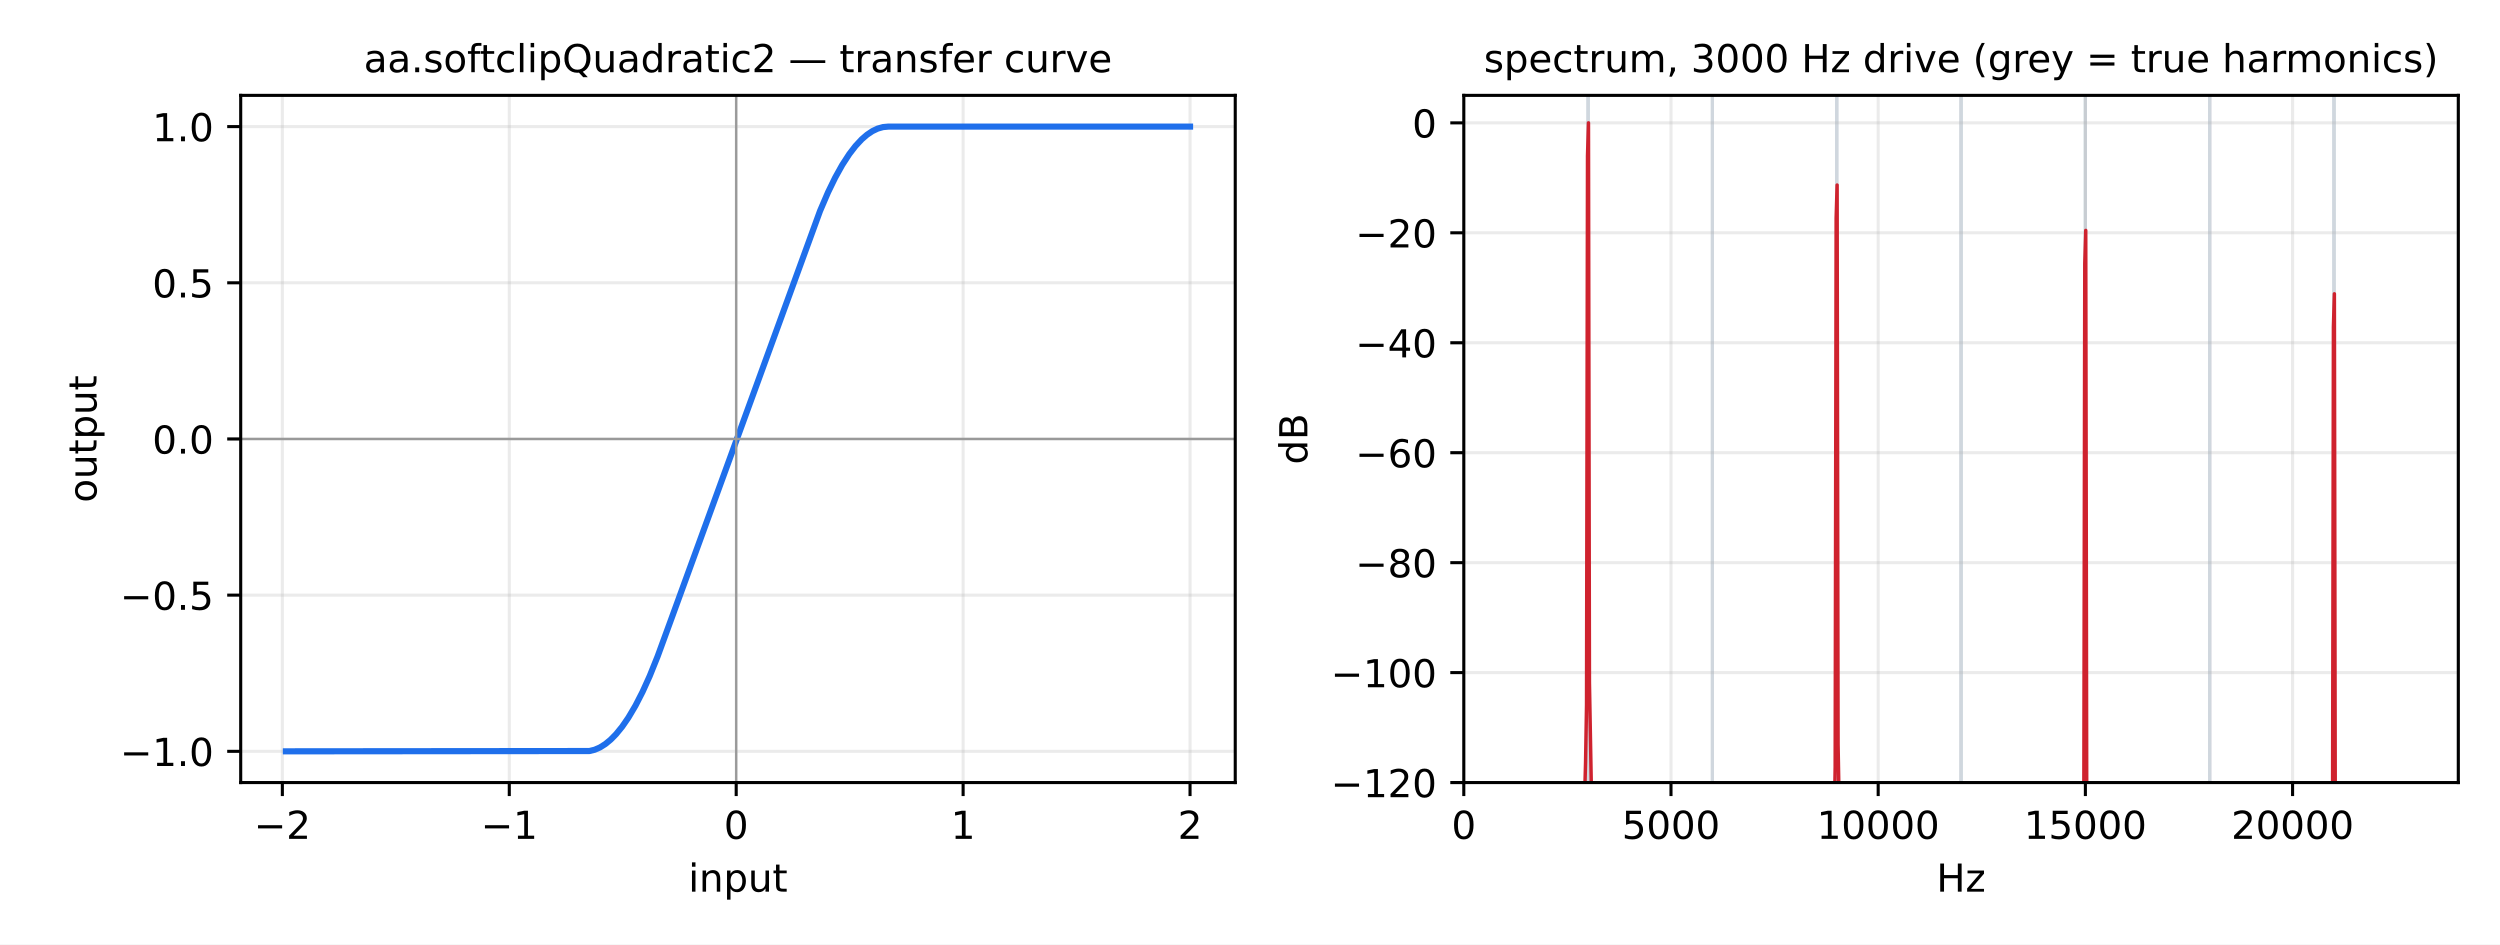
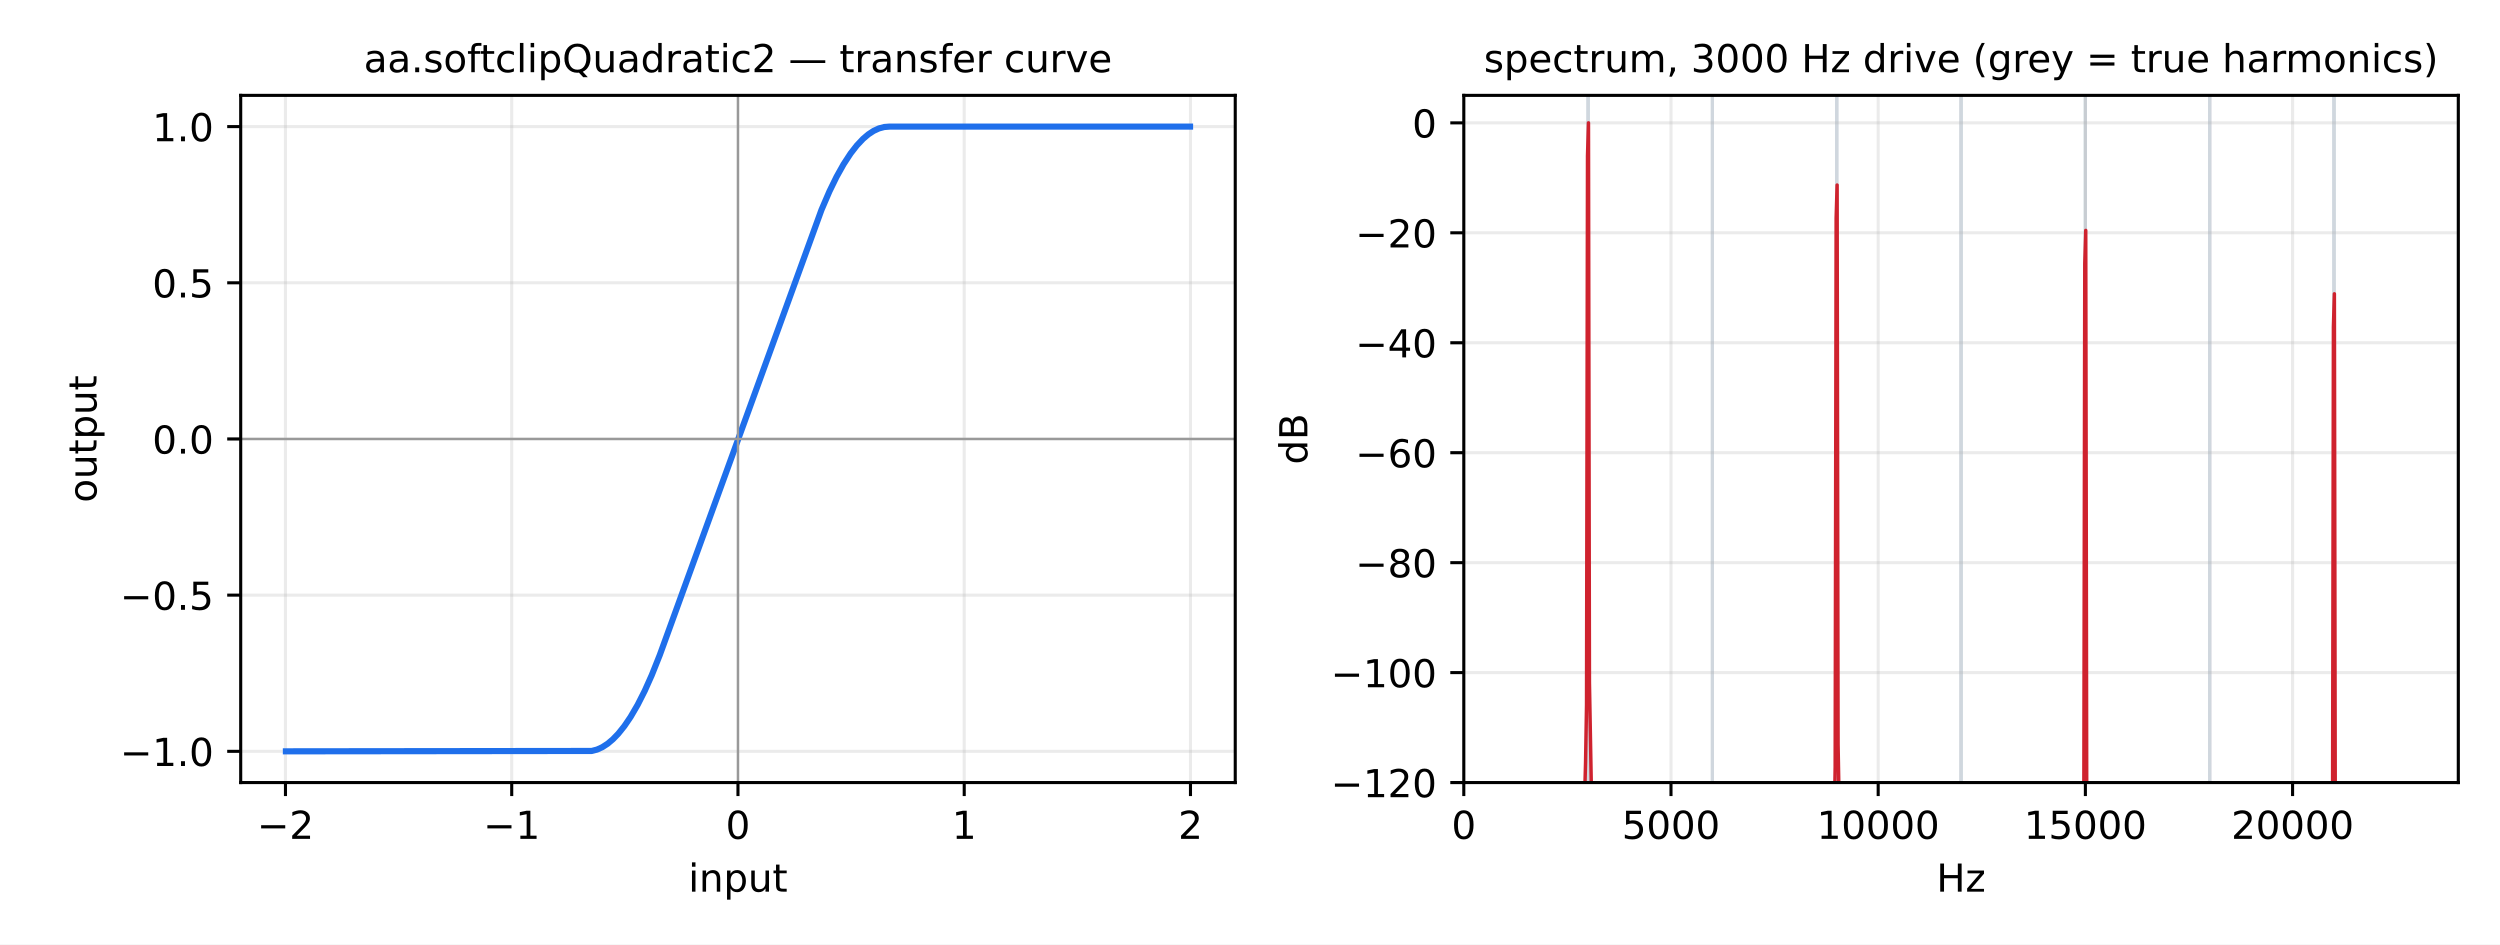
<svg xmlns="http://www.w3.org/2000/svg" xmlns:xlink="http://www.w3.org/1999/xlink" width="648pt" height="244.8pt" viewBox="0 0 648 244.8" version="1.1">
  <defs>
    <style type="text/css">*{stroke-linejoin: round; stroke-linecap: butt}</style>
  </defs>
  <g id="figure_1">
    <g id="patch_1">
      <path d="M 0 244.8  L 648 244.8  L 648 0  L 0 0  z " style="fill: #ffffff" />
    </g>
    <g id="axes_1">
      <g id="patch_2">
        <path d="M 62.39 202.84  L 320.175 202.84  L 320.175 24.72  L 62.39 24.72  z " style="fill: #ffffff" />
      </g>
      <g id="matplotlib.axis_1">
        <g id="xtick_1">
          <g id="line2d_1">
-             <path d="M 73.188 202.84  L 73.188 24.72  " clip-path="url(#p55e14da9f2)" style="fill: none; stroke: #b0b0b0; stroke-opacity: 0.25; stroke-width: 0.8; stroke-linecap: square" />
+             <path d="M 73.993 202.84  L 73.993 24.72  " clip-path="url(#pba65edf39b)" style="fill: none; stroke: #b0b0b0; stroke-opacity: 0.25; stroke-width: 0.8; stroke-linecap: square" />
          </g>
          <g id="line2d_2">
            <defs>
-               <path id="m8fe2a3ef89" d="M 0 0  L 0 3.5  " style="stroke: #000000; stroke-width: 0.8" />
+               <path id="m062cbf1066" d="M 0 0  L 0 3.5  " style="stroke: #000000; stroke-width: 0.8" />
            </defs>
            <g>
-               <use xlink:href="#m8fe2a3ef89" x="73.188" y="202.84" style="stroke: #000000; stroke-width: 0.8" />
+               <use xlink:href="#m062cbf1066" x="73.993" y="202.84" style="stroke: #000000; stroke-width: 0.8" />
            </g>
          </g>
          <g id="text_1">
-             <text style="font: 10px 'DejaVu Sans', 'Bitstream Vera Sans', 'Computer Modern Sans Serif', 'Lucida Grande', 'Verdana', 'Geneva', 'Lucid', 'Arial', 'Helvetica', 'Avant Garde', sans-serif; text-anchor: middle" x="73.188" y="217.438" transform="rotate(-0 73.18848 217.4384)">−2</text>
+             <text style="font: 10px 'DejaVu Sans', 'Bitstream Vera Sans', 'Computer Modern Sans Serif', 'Lucida Grande', 'Verdana', 'Geneva', 'Lucid', 'Arial', 'Helvetica', 'Avant Garde', sans-serif; text-anchor: middle" x="73.993" y="217.438" transform="rotate(-0 73.99296 217.4384)">−2</text>
          </g>
        </g>
        <g id="xtick_2">
          <g id="line2d_3">
-             <path d="M 132.006 202.84  L 132.006 24.72  " clip-path="url(#p55e14da9f2)" style="fill: none; stroke: #b0b0b0; stroke-opacity: 0.25; stroke-width: 0.8; stroke-linecap: square" />
+             <path d="M 132.638 202.84  L 132.638 24.72  " clip-path="url(#pba65edf39b)" style="fill: none; stroke: #b0b0b0; stroke-opacity: 0.25; stroke-width: 0.8; stroke-linecap: square" />
          </g>
          <g id="line2d_4">
            <g>
-               <use xlink:href="#m8fe2a3ef89" x="132.006" y="202.84" style="stroke: #000000; stroke-width: 0.8" />
+               <use xlink:href="#m062cbf1066" x="132.638" y="202.84" style="stroke: #000000; stroke-width: 0.8" />
            </g>
          </g>
          <g id="text_2">
-             <text style="font: 10px 'DejaVu Sans', 'Bitstream Vera Sans', 'Computer Modern Sans Serif', 'Lucida Grande', 'Verdana', 'Geneva', 'Lucid', 'Arial', 'Helvetica', 'Avant Garde', sans-serif; text-anchor: middle" x="132.006" y="217.438" transform="rotate(-0 132.0057 217.4384)">−1</text>
+             <text style="font: 10px 'DejaVu Sans', 'Bitstream Vera Sans', 'Computer Modern Sans Serif', 'Lucida Grande', 'Verdana', 'Geneva', 'Lucid', 'Arial', 'Helvetica', 'Avant Garde', sans-serif; text-anchor: middle" x="132.638" y="217.438" transform="rotate(-0 132.6377 217.4384)">−1</text>
          </g>
        </g>
        <g id="xtick_3">
          <g id="line2d_5">
-             <path d="M 190.823 202.84  L 190.823 24.72  " clip-path="url(#p55e14da9f2)" style="fill: none; stroke: #b0b0b0; stroke-opacity: 0.25; stroke-width: 0.8; stroke-linecap: square" />
+             <path d="M 191.282 202.84  L 191.282 24.72  " clip-path="url(#pba65edf39b)" style="fill: none; stroke: #b0b0b0; stroke-opacity: 0.25; stroke-width: 0.8; stroke-linecap: square" />
          </g>
          <g id="line2d_6">
            <g>
-               <use xlink:href="#m8fe2a3ef89" x="190.823" y="202.84" style="stroke: #000000; stroke-width: 0.8" />
+               <use xlink:href="#m062cbf1066" x="191.282" y="202.84" style="stroke: #000000; stroke-width: 0.8" />
            </g>
          </g>
          <g id="text_3">
-             <text style="font: 10px 'DejaVu Sans', 'Bitstream Vera Sans', 'Computer Modern Sans Serif', 'Lucida Grande', 'Verdana', 'Geneva', 'Lucid', 'Arial', 'Helvetica', 'Avant Garde', sans-serif; text-anchor: middle" x="190.823" y="217.438" transform="rotate(-0 190.823 217.4384)">0</text>
+             <text style="font: 10px 'DejaVu Sans', 'Bitstream Vera Sans', 'Computer Modern Sans Serif', 'Lucida Grande', 'Verdana', 'Geneva', 'Lucid', 'Arial', 'Helvetica', 'Avant Garde', sans-serif; text-anchor: middle" x="191.282" y="217.438" transform="rotate(-0 191.2825 217.4384)">0</text>
          </g>
        </g>
        <g id="xtick_4">
          <g id="line2d_7">
-             <path d="M 249.64 202.84  L 249.64 24.72  " clip-path="url(#p55e14da9f2)" style="fill: none; stroke: #b0b0b0; stroke-opacity: 0.25; stroke-width: 0.8; stroke-linecap: square" />
+             <path d="M 249.927 202.84  L 249.927 24.72  " clip-path="url(#pba65edf39b)" style="fill: none; stroke: #b0b0b0; stroke-opacity: 0.25; stroke-width: 0.8; stroke-linecap: square" />
          </g>
          <g id="line2d_8">
            <g>
-               <use xlink:href="#m8fe2a3ef89" x="249.64" y="202.84" style="stroke: #000000; stroke-width: 0.8" />
+               <use xlink:href="#m062cbf1066" x="249.927" y="202.84" style="stroke: #000000; stroke-width: 0.8" />
            </g>
          </g>
          <g id="text_4">
-             <text style="font: 10px 'DejaVu Sans', 'Bitstream Vera Sans', 'Computer Modern Sans Serif', 'Lucida Grande', 'Verdana', 'Geneva', 'Lucid', 'Arial', 'Helvetica', 'Avant Garde', sans-serif; text-anchor: middle" x="249.64" y="217.438" transform="rotate(-0 249.6402 217.4384)">1</text>
+             <text style="font: 10px 'DejaVu Sans', 'Bitstream Vera Sans', 'Computer Modern Sans Serif', 'Lucida Grande', 'Verdana', 'Geneva', 'Lucid', 'Arial', 'Helvetica', 'Avant Garde', sans-serif; text-anchor: middle" x="249.927" y="217.438" transform="rotate(-0 249.9273 217.4384)">1</text>
          </g>
        </g>
        <g id="xtick_5">
          <g id="line2d_9">
-             <path d="M 308.457 202.84  L 308.457 24.72  " clip-path="url(#p55e14da9f2)" style="fill: none; stroke: #b0b0b0; stroke-opacity: 0.25; stroke-width: 0.8; stroke-linecap: square" />
+             <path d="M 308.572 202.84  L 308.572 24.72  " clip-path="url(#pba65edf39b)" style="fill: none; stroke: #b0b0b0; stroke-opacity: 0.25; stroke-width: 0.8; stroke-linecap: square" />
          </g>
          <g id="line2d_10">
            <g>
-               <use xlink:href="#m8fe2a3ef89" x="308.457" y="202.84" style="stroke: #000000; stroke-width: 0.8" />
+               <use xlink:href="#m062cbf1066" x="308.572" y="202.84" style="stroke: #000000; stroke-width: 0.8" />
            </g>
          </g>
          <g id="text_5">
-             <text style="font: 10px 'DejaVu Sans', 'Bitstream Vera Sans', 'Computer Modern Sans Serif', 'Lucida Grande', 'Verdana', 'Geneva', 'Lucid', 'Arial', 'Helvetica', 'Avant Garde', sans-serif; text-anchor: middle" x="308.457" y="217.438" transform="rotate(-0 308.4575 217.4384)">2</text>
+             <text style="font: 10px 'DejaVu Sans', 'Bitstream Vera Sans', 'Computer Modern Sans Serif', 'Lucida Grande', 'Verdana', 'Geneva', 'Lucid', 'Arial', 'Helvetica', 'Avant Garde', sans-serif; text-anchor: middle" x="308.572" y="217.438" transform="rotate(-0 308.572 217.4384)">2</text>
          </g>
        </g>
        <g id="text_6">
          <text style="font: 10px 'DejaVu Sans', 'Bitstream Vera Sans', 'Computer Modern Sans Serif', 'Lucida Grande', 'Verdana', 'Geneva', 'Lucid', 'Arial', 'Helvetica', 'Avant Garde', sans-serif; text-anchor: middle" x="191.282" y="231.117" transform="rotate(-0 191.2825 231.1166)">input</text>
        </g>
      </g>
      <g id="matplotlib.axis_2">
        <g id="ytick_1">
          <g id="line2d_11">
-             <path d="M 62.39 194.744  L 320.175 194.744  " clip-path="url(#p55e14da9f2)" style="fill: none; stroke: #b0b0b0; stroke-opacity: 0.25; stroke-width: 0.8; stroke-linecap: square" />
+             <path d="M 62.39 194.744  L 320.175 194.744  " clip-path="url(#pba65edf39b)" style="fill: none; stroke: #b0b0b0; stroke-opacity: 0.25; stroke-width: 0.8; stroke-linecap: square" />
          </g>
          <g id="line2d_12">
            <defs>
-               <path id="me02c1f1084" d="M 0 0  L -3.5 0  " style="stroke: #000000; stroke-width: 0.8" />
+               <path id="mf21dbeb519" d="M 0 0  L -3.5 0  " style="stroke: #000000; stroke-width: 0.8" />
            </defs>
            <g>
-               <use xlink:href="#me02c1f1084" x="62.39" y="194.744" style="stroke: #000000; stroke-width: 0.8" />
+               <use xlink:href="#mf21dbeb519" x="62.39" y="194.744" style="stroke: #000000; stroke-width: 0.8" />
            </g>
          </g>
          <g id="text_7">
            <text style="font: 10px 'DejaVu Sans', 'Bitstream Vera Sans', 'Computer Modern Sans Serif', 'Lucida Grande', 'Verdana', 'Geneva', 'Lucid', 'Arial', 'Helvetica', 'Avant Garde', sans-serif; text-anchor: end" x="55.39" y="198.543" transform="rotate(-0 55.39 198.5429)">−1.0</text>
          </g>
        </g>
        <g id="ytick_2">
          <g id="line2d_13">
-             <path d="M 62.39 154.262  L 320.175 154.262  " clip-path="url(#p55e14da9f2)" style="fill: none; stroke: #b0b0b0; stroke-opacity: 0.25; stroke-width: 0.8; stroke-linecap: square" />
+             <path d="M 62.39 154.262  L 320.175 154.262  " clip-path="url(#pba65edf39b)" style="fill: none; stroke: #b0b0b0; stroke-opacity: 0.25; stroke-width: 0.8; stroke-linecap: square" />
          </g>
          <g id="line2d_14">
            <g>
-               <use xlink:href="#me02c1f1084" x="62.39" y="154.262" style="stroke: #000000; stroke-width: 0.8" />
+               <use xlink:href="#mf21dbeb519" x="62.39" y="154.262" style="stroke: #000000; stroke-width: 0.8" />
            </g>
          </g>
          <g id="text_8">
            <text style="font: 10px 'DejaVu Sans', 'Bitstream Vera Sans', 'Computer Modern Sans Serif', 'Lucida Grande', 'Verdana', 'Geneva', 'Lucid', 'Arial', 'Helvetica', 'Avant Garde', sans-serif; text-anchor: end" x="55.39" y="158.061" transform="rotate(-0 55.39 158.061)">−0.5</text>
          </g>
        </g>
        <g id="ytick_3">
          <g id="line2d_15">
-             <path d="M 62.39 113.78  L 320.175 113.78  " clip-path="url(#p55e14da9f2)" style="fill: none; stroke: #b0b0b0; stroke-opacity: 0.25; stroke-width: 0.8; stroke-linecap: square" />
+             <path d="M 62.39 113.78  L 320.175 113.78  " clip-path="url(#pba65edf39b)" style="fill: none; stroke: #b0b0b0; stroke-opacity: 0.25; stroke-width: 0.8; stroke-linecap: square" />
          </g>
          <g id="line2d_16">
            <g>
-               <use xlink:href="#me02c1f1084" x="62.39" y="113.78" style="stroke: #000000; stroke-width: 0.8" />
+               <use xlink:href="#mf21dbeb519" x="62.39" y="113.78" style="stroke: #000000; stroke-width: 0.8" />
            </g>
          </g>
          <g id="text_9">
            <text style="font: 10px 'DejaVu Sans', 'Bitstream Vera Sans', 'Computer Modern Sans Serif', 'Lucida Grande', 'Verdana', 'Geneva', 'Lucid', 'Arial', 'Helvetica', 'Avant Garde', sans-serif; text-anchor: end" x="55.39" y="117.579" transform="rotate(-0 55.39 117.5792)">0.0</text>
          </g>
        </g>
        <g id="ytick_4">
          <g id="line2d_17">
-             <path d="M 62.39 73.298  L 320.175 73.298  " clip-path="url(#p55e14da9f2)" style="fill: none; stroke: #b0b0b0; stroke-opacity: 0.25; stroke-width: 0.8; stroke-linecap: square" />
+             <path d="M 62.39 73.298  L 320.175 73.298  " clip-path="url(#pba65edf39b)" style="fill: none; stroke: #b0b0b0; stroke-opacity: 0.25; stroke-width: 0.8; stroke-linecap: square" />
          </g>
          <g id="line2d_18">
            <g>
-               <use xlink:href="#me02c1f1084" x="62.39" y="73.298" style="stroke: #000000; stroke-width: 0.8" />
+               <use xlink:href="#mf21dbeb519" x="62.39" y="73.298" style="stroke: #000000; stroke-width: 0.8" />
            </g>
          </g>
          <g id="text_10">
            <text style="font: 10px 'DejaVu Sans', 'Bitstream Vera Sans', 'Computer Modern Sans Serif', 'Lucida Grande', 'Verdana', 'Geneva', 'Lucid', 'Arial', 'Helvetica', 'Avant Garde', sans-serif; text-anchor: end" x="55.39" y="77.097" transform="rotate(-0 55.39 77.0974)">0.5</text>
          </g>
        </g>
        <g id="ytick_5">
          <g id="line2d_19">
-             <path d="M 62.39 32.816  L 320.175 32.816  " clip-path="url(#p55e14da9f2)" style="fill: none; stroke: #b0b0b0; stroke-opacity: 0.25; stroke-width: 0.8; stroke-linecap: square" />
+             <path d="M 62.39 32.816  L 320.175 32.816  " clip-path="url(#pba65edf39b)" style="fill: none; stroke: #b0b0b0; stroke-opacity: 0.25; stroke-width: 0.8; stroke-linecap: square" />
          </g>
          <g id="line2d_20">
            <g>
-               <use xlink:href="#me02c1f1084" x="62.39" y="32.816" style="stroke: #000000; stroke-width: 0.8" />
+               <use xlink:href="#mf21dbeb519" x="62.39" y="32.816" style="stroke: #000000; stroke-width: 0.8" />
            </g>
          </g>
          <g id="text_11">
            <text style="font: 10px 'DejaVu Sans', 'Bitstream Vera Sans', 'Computer Modern Sans Serif', 'Lucida Grande', 'Verdana', 'Geneva', 'Lucid', 'Arial', 'Helvetica', 'Avant Garde', sans-serif; text-anchor: end" x="55.39" y="36.616" transform="rotate(-0 55.39 36.61558)">1.0</text>
          </g>
        </g>
        <g id="text_12">
          <text style="font: 10px 'DejaVu Sans', 'Bitstream Vera Sans', 'Computer Modern Sans Serif', 'Lucida Grande', 'Verdana', 'Geneva', 'Lucid', 'Arial', 'Helvetica', 'Avant Garde', sans-serif; text-anchor: middle" x="25.027" y="113.78" transform="rotate(-90 25.0275 113.78)">output</text>
        </g>
      </g>
      <g id="line2d_21">
-         <path d="M 74.108 194.744  L 152.761 194.667  L 154.141 194.332  L 155.521 193.73  L 156.9 192.86  L 158.28 191.724  L 159.66 190.322  L 161.27 188.348  L 162.88 186.011  L 164.72 182.895  L 166.56 179.305  L 168.399 175.24  L 170.469 170.101  L 173.919 160.666  L 212.556 54.672  L 214.626 49.849  L 216.465 46.066  L 218.305 42.758  L 220.145 39.924  L 221.755 37.833  L 223.365 36.106  L 224.745 34.914  L 226.125 33.99  L 227.504 33.332  L 228.884 32.941  L 230.264 32.816  L 308.457 32.816  L 308.457 32.816  " clip-path="url(#p55e14da9f2)" style="fill: none; stroke: #1f6feb; stroke-width: 1.6; stroke-linecap: square" />
+         <path d="M 74.108 194.744  L 153.37 194.649  L 154.744 194.292  L 156.119 193.667  L 157.493 192.776  L 158.868 191.618  L 160.242 190.193  L 161.846 188.193  L 163.449 185.83  L 165.282 182.685  L 167.114 179.065  L 168.947 174.971  L 171.009 169.798  L 174.903 159.085  L 212.931 54.388  L 214.992 49.599  L 216.825 45.846  L 218.658 42.567  L 220.49 39.762  L 222.094 37.698  L 223.697 35.996  L 225.072 34.827  L 226.446 33.925  L 227.821 33.289  L 229.195 32.92  L 230.57 32.816  L 308.457 32.816  L 308.457 32.816  " clip-path="url(#pba65edf39b)" style="fill: none; stroke: #1f6feb; stroke-width: 1.6; stroke-linecap: square" />
      </g>
      <g id="line2d_22">
-         <path d="M 62.39 113.78  L 320.175 113.78  " clip-path="url(#p55e14da9f2)" style="fill: none; stroke: #999999; stroke-width: 0.6; stroke-linecap: square" />
+         <path d="M 62.39 113.78  L 320.175 113.78  " clip-path="url(#pba65edf39b)" style="fill: none; stroke: #999999; stroke-width: 0.6; stroke-linecap: square" />
      </g>
      <g id="line2d_23">
-         <path d="M 190.823 202.84  L 190.823 24.72  " clip-path="url(#p55e14da9f2)" style="fill: none; stroke: #999999; stroke-width: 0.6; stroke-linecap: square" />
+         <path d="M 191.282 202.84  L 191.282 24.72  " clip-path="url(#pba65edf39b)" style="fill: none; stroke: #999999; stroke-width: 0.6; stroke-linecap: square" />
      </g>
      <g id="patch_3">
        <path d="M 62.39 202.84  L 62.39 24.72  " style="fill: none; stroke: #000000; stroke-width: 0.8; stroke-linejoin: miter; stroke-linecap: square" />
      </g>
      <g id="patch_4">
        <path d="M 320.175 202.84  L 320.175 24.72  " style="fill: none; stroke: #000000; stroke-width: 0.8; stroke-linejoin: miter; stroke-linecap: square" />
      </g>
      <g id="patch_5">
        <path d="M 62.39 202.84  L 320.175 202.84  " style="fill: none; stroke: #000000; stroke-width: 0.8; stroke-linejoin: miter; stroke-linecap: square" />
      </g>
      <g id="patch_6">
        <path d="M 62.39 24.72  L 320.175 24.72  " style="fill: none; stroke: #000000; stroke-width: 0.8; stroke-linejoin: miter; stroke-linecap: square" />
      </g>
      <g id="text_13">
        <text style="font: 10px 'DejaVu Sans', 'Bitstream Vera Sans', 'Computer Modern Sans Serif', 'Lucida Grande', 'Verdana', 'Geneva', 'Lucid', 'Arial', 'Helvetica', 'Avant Garde', sans-serif; text-anchor: middle" x="191.282" y="18.72" transform="rotate(-0 191.2825 18.72)">aa.softclipQuadratic2 — transfer curve</text>
      </g>
    </g>
    <g id="axes_2">
      <g id="patch_7">
        <path d="M 379.415 202.84  L 637.2 202.84  L 637.2 24.72  L 379.415 24.72  z " style="fill: #ffffff" />
      </g>
      <g id="line2d_24">
-         <path d="M 411.638 202.84  L 411.638 24.72  " clip-path="url(#pbeb0408cfa)" style="fill: none; stroke: #d0d7de; stroke-width: 0.8; stroke-linecap: square" />
+         <path d="M 411.638 202.84  L 411.638 24.72  " clip-path="url(#paa24300295)" style="fill: none; stroke: #d0d7de; stroke-width: 0.8; stroke-linecap: square" />
      </g>
      <g id="line2d_25">
-         <path d="M 443.861 202.84  L 443.861 24.72  " clip-path="url(#pbeb0408cfa)" style="fill: none; stroke: #d0d7de; stroke-width: 0.8; stroke-linecap: square" />
+         <path d="M 443.861 202.84  L 443.861 24.72  " clip-path="url(#paa24300295)" style="fill: none; stroke: #d0d7de; stroke-width: 0.8; stroke-linecap: square" />
      </g>
      <g id="line2d_26">
-         <path d="M 476.084 202.84  L 476.084 24.72  " clip-path="url(#pbeb0408cfa)" style="fill: none; stroke: #d0d7de; stroke-width: 0.8; stroke-linecap: square" />
+         <path d="M 476.084 202.84  L 476.084 24.72  " clip-path="url(#paa24300295)" style="fill: none; stroke: #d0d7de; stroke-width: 0.8; stroke-linecap: square" />
      </g>
      <g id="line2d_27">
-         <path d="M 508.308 202.84  L 508.308 24.72  " clip-path="url(#pbeb0408cfa)" style="fill: none; stroke: #d0d7de; stroke-width: 0.8; stroke-linecap: square" />
+         <path d="M 508.308 202.84  L 508.308 24.72  " clip-path="url(#paa24300295)" style="fill: none; stroke: #d0d7de; stroke-width: 0.8; stroke-linecap: square" />
      </g>
      <g id="line2d_28">
-         <path d="M 540.531 202.84  L 540.531 24.72  " clip-path="url(#pbeb0408cfa)" style="fill: none; stroke: #d0d7de; stroke-width: 0.8; stroke-linecap: square" />
+         <path d="M 540.531 202.84  L 540.531 24.72  " clip-path="url(#paa24300295)" style="fill: none; stroke: #d0d7de; stroke-width: 0.8; stroke-linecap: square" />
      </g>
      <g id="line2d_29">
-         <path d="M 572.754 202.84  L 572.754 24.72  " clip-path="url(#pbeb0408cfa)" style="fill: none; stroke: #d0d7de; stroke-width: 0.8; stroke-linecap: square" />
+         <path d="M 572.754 202.84  L 572.754 24.72  " clip-path="url(#paa24300295)" style="fill: none; stroke: #d0d7de; stroke-width: 0.8; stroke-linecap: square" />
      </g>
      <g id="line2d_30">
-         <path d="M 604.977 202.84  L 604.977 24.72  " clip-path="url(#pbeb0408cfa)" style="fill: none; stroke: #d0d7de; stroke-width: 0.8; stroke-linecap: square" />
+         <path d="M 604.977 202.84  L 604.977 24.72  " clip-path="url(#paa24300295)" style="fill: none; stroke: #d0d7de; stroke-width: 0.8; stroke-linecap: square" />
      </g>
      <g id="line2d_31">
-         <path d="M 637.2 202.84  L 637.2 24.72  " clip-path="url(#pbeb0408cfa)" style="fill: none; stroke: #d0d7de; stroke-width: 0.8; stroke-linecap: square" />
+         <path d="M 637.2 202.84  L 637.2 24.72  " clip-path="url(#paa24300295)" style="fill: none; stroke: #d0d7de; stroke-width: 0.8; stroke-linecap: square" />
      </g>
      <g id="line2d_32">
-         <path d="M 604.977 202.84  L 604.977 24.72  " clip-path="url(#pbeb0408cfa)" style="fill: none; stroke: #d0d7de; stroke-width: 0.8; stroke-linecap: square" />
+         <path d="M 604.977 202.84  L 604.977 24.72  " clip-path="url(#paa24300295)" style="fill: none; stroke: #d0d7de; stroke-width: 0.8; stroke-linecap: square" />
      </g>
      <g id="line2d_33">
-         <path d="M 572.754 202.84  L 572.754 24.72  " clip-path="url(#pbeb0408cfa)" style="fill: none; stroke: #d0d7de; stroke-width: 0.8; stroke-linecap: square" />
+         <path d="M 572.754 202.84  L 572.754 24.72  " clip-path="url(#paa24300295)" style="fill: none; stroke: #d0d7de; stroke-width: 0.8; stroke-linecap: square" />
      </g>
      <g id="line2d_34">
-         <path d="M 540.531 202.84  L 540.531 24.72  " clip-path="url(#pbeb0408cfa)" style="fill: none; stroke: #d0d7de; stroke-width: 0.8; stroke-linecap: square" />
+         <path d="M 540.531 202.84  L 540.531 24.72  " clip-path="url(#paa24300295)" style="fill: none; stroke: #d0d7de; stroke-width: 0.8; stroke-linecap: square" />
      </g>
      <g id="line2d_35">
-         <path d="M 508.308 202.84  L 508.308 24.72  " clip-path="url(#pbeb0408cfa)" style="fill: none; stroke: #d0d7de; stroke-width: 0.8; stroke-linecap: square" />
+         <path d="M 508.308 202.84  L 508.308 24.72  " clip-path="url(#paa24300295)" style="fill: none; stroke: #d0d7de; stroke-width: 0.8; stroke-linecap: square" />
      </g>
      <g id="line2d_36">
-         <path d="M 476.084 202.84  L 476.084 24.72  " clip-path="url(#pbeb0408cfa)" style="fill: none; stroke: #d0d7de; stroke-width: 0.8; stroke-linecap: square" />
+         <path d="M 476.084 202.84  L 476.084 24.72  " clip-path="url(#paa24300295)" style="fill: none; stroke: #d0d7de; stroke-width: 0.8; stroke-linecap: square" />
      </g>
      <g id="line2d_37">
-         <path d="M 443.861 202.84  L 443.861 24.72  " clip-path="url(#pbeb0408cfa)" style="fill: none; stroke: #d0d7de; stroke-width: 0.8; stroke-linecap: square" />
+         <path d="M 443.861 202.84  L 443.861 24.72  " clip-path="url(#paa24300295)" style="fill: none; stroke: #d0d7de; stroke-width: 0.8; stroke-linecap: square" />
      </g>
      <g id="line2d_38">
-         <path d="M 411.638 202.84  L 411.638 24.72  " clip-path="url(#pbeb0408cfa)" style="fill: none; stroke: #d0d7de; stroke-width: 0.8; stroke-linecap: square" />
+         <path d="M 411.638 202.84  L 411.638 24.72  " clip-path="url(#paa24300295)" style="fill: none; stroke: #d0d7de; stroke-width: 0.8; stroke-linecap: square" />
      </g>
      <g id="line2d_39">
-         <path d="M 411.638 202.84  L 411.638 24.72  " clip-path="url(#pbeb0408cfa)" style="fill: none; stroke: #d0d7de; stroke-width: 0.8; stroke-linecap: square" />
+         <path d="M 411.638 202.84  L 411.638 24.72  " clip-path="url(#paa24300295)" style="fill: none; stroke: #d0d7de; stroke-width: 0.8; stroke-linecap: square" />
      </g>
      <g id="line2d_40">
-         <path d="M 443.861 202.84  L 443.861 24.72  " clip-path="url(#pbeb0408cfa)" style="fill: none; stroke: #d0d7de; stroke-width: 0.8; stroke-linecap: square" />
+         <path d="M 443.861 202.84  L 443.861 24.72  " clip-path="url(#paa24300295)" style="fill: none; stroke: #d0d7de; stroke-width: 0.8; stroke-linecap: square" />
      </g>
      <g id="line2d_41">
-         <path d="M 476.084 202.84  L 476.084 24.72  " clip-path="url(#pbeb0408cfa)" style="fill: none; stroke: #d0d7de; stroke-width: 0.8; stroke-linecap: square" />
+         <path d="M 476.084 202.84  L 476.084 24.72  " clip-path="url(#paa24300295)" style="fill: none; stroke: #d0d7de; stroke-width: 0.8; stroke-linecap: square" />
      </g>
      <g id="line2d_42">
-         <path d="M 508.308 202.84  L 508.308 24.72  " clip-path="url(#pbeb0408cfa)" style="fill: none; stroke: #d0d7de; stroke-width: 0.8; stroke-linecap: square" />
+         <path d="M 508.308 202.84  L 508.308 24.72  " clip-path="url(#paa24300295)" style="fill: none; stroke: #d0d7de; stroke-width: 0.8; stroke-linecap: square" />
      </g>
      <g id="line2d_43">
-         <path d="M 540.531 202.84  L 540.531 24.72  " clip-path="url(#pbeb0408cfa)" style="fill: none; stroke: #d0d7de; stroke-width: 0.8; stroke-linecap: square" />
+         <path d="M 540.531 202.84  L 540.531 24.72  " clip-path="url(#paa24300295)" style="fill: none; stroke: #d0d7de; stroke-width: 0.8; stroke-linecap: square" />
      </g>
      <g id="line2d_44">
-         <path d="M 572.754 202.84  L 572.754 24.72  " clip-path="url(#pbeb0408cfa)" style="fill: none; stroke: #d0d7de; stroke-width: 0.8; stroke-linecap: square" />
+         <path d="M 572.754 202.84  L 572.754 24.72  " clip-path="url(#paa24300295)" style="fill: none; stroke: #d0d7de; stroke-width: 0.8; stroke-linecap: square" />
      </g>
      <g id="line2d_45">
-         <path d="M 604.977 202.84  L 604.977 24.72  " clip-path="url(#pbeb0408cfa)" style="fill: none; stroke: #d0d7de; stroke-width: 0.8; stroke-linecap: square" />
+         <path d="M 604.977 202.84  L 604.977 24.72  " clip-path="url(#paa24300295)" style="fill: none; stroke: #d0d7de; stroke-width: 0.8; stroke-linecap: square" />
      </g>
      <g id="line2d_46">
-         <path d="M 637.2 202.84  L 637.2 24.72  " clip-path="url(#pbeb0408cfa)" style="fill: none; stroke: #d0d7de; stroke-width: 0.8; stroke-linecap: square" />
+         <path d="M 637.2 202.84  L 637.2 24.72  " clip-path="url(#paa24300295)" style="fill: none; stroke: #d0d7de; stroke-width: 0.8; stroke-linecap: square" />
      </g>
      <g id="matplotlib.axis_3">
        <g id="xtick_6">
          <g id="line2d_47">
-             <path d="M 379.415 202.84  L 379.415 24.72  " clip-path="url(#pbeb0408cfa)" style="fill: none; stroke: #b0b0b0; stroke-opacity: 0.25; stroke-width: 0.8; stroke-linecap: square" />
+             <path d="M 379.415 202.84  L 379.415 24.72  " clip-path="url(#paa24300295)" style="fill: none; stroke: #b0b0b0; stroke-opacity: 0.25; stroke-width: 0.8; stroke-linecap: square" />
          </g>
          <g id="line2d_48">
            <g>
-               <use xlink:href="#m8fe2a3ef89" x="379.415" y="202.84" style="stroke: #000000; stroke-width: 0.8" />
+               <use xlink:href="#m062cbf1066" x="379.415" y="202.84" style="stroke: #000000; stroke-width: 0.8" />
            </g>
          </g>
          <g id="text_14">
            <text style="font: 10px 'DejaVu Sans', 'Bitstream Vera Sans', 'Computer Modern Sans Serif', 'Lucida Grande', 'Verdana', 'Geneva', 'Lucid', 'Arial', 'Helvetica', 'Avant Garde', sans-serif; text-anchor: middle" x="379.415" y="217.438" transform="rotate(-0 379.415 217.4384)">0</text>
          </g>
        </g>
        <g id="xtick_7">
          <g id="line2d_49">
-             <path d="M 433.12 202.84  L 433.12 24.72  " clip-path="url(#pbeb0408cfa)" style="fill: none; stroke: #b0b0b0; stroke-opacity: 0.25; stroke-width: 0.8; stroke-linecap: square" />
+             <path d="M 433.12 202.84  L 433.12 24.72  " clip-path="url(#paa24300295)" style="fill: none; stroke: #b0b0b0; stroke-opacity: 0.25; stroke-width: 0.8; stroke-linecap: square" />
          </g>
          <g id="line2d_50">
            <g>
-               <use xlink:href="#m8fe2a3ef89" x="433.12" y="202.84" style="stroke: #000000; stroke-width: 0.8" />
+               <use xlink:href="#m062cbf1066" x="433.12" y="202.84" style="stroke: #000000; stroke-width: 0.8" />
            </g>
          </g>
          <g id="text_15">
            <text style="font: 10px 'DejaVu Sans', 'Bitstream Vera Sans', 'Computer Modern Sans Serif', 'Lucida Grande', 'Verdana', 'Geneva', 'Lucid', 'Arial', 'Helvetica', 'Avant Garde', sans-serif; text-anchor: middle" x="433.12" y="217.438" transform="rotate(-0 433.1202 217.4384)">5000</text>
          </g>
        </g>
        <g id="xtick_8">
          <g id="line2d_51">
-             <path d="M 486.825 202.84  L 486.825 24.72  " clip-path="url(#pbeb0408cfa)" style="fill: none; stroke: #b0b0b0; stroke-opacity: 0.25; stroke-width: 0.8; stroke-linecap: square" />
+             <path d="M 486.825 202.84  L 486.825 24.72  " clip-path="url(#paa24300295)" style="fill: none; stroke: #b0b0b0; stroke-opacity: 0.25; stroke-width: 0.8; stroke-linecap: square" />
          </g>
          <g id="line2d_52">
            <g>
-               <use xlink:href="#m8fe2a3ef89" x="486.825" y="202.84" style="stroke: #000000; stroke-width: 0.8" />
+               <use xlink:href="#m062cbf1066" x="486.825" y="202.84" style="stroke: #000000; stroke-width: 0.8" />
            </g>
          </g>
          <g id="text_16">
            <text style="font: 10px 'DejaVu Sans', 'Bitstream Vera Sans', 'Computer Modern Sans Serif', 'Lucida Grande', 'Verdana', 'Geneva', 'Lucid', 'Arial', 'Helvetica', 'Avant Garde', sans-serif; text-anchor: middle" x="486.825" y="217.438" transform="rotate(-0 486.8254 217.4384)">10000</text>
          </g>
        </g>
        <g id="xtick_9">
          <g id="line2d_53">
-             <path d="M 540.531 202.84  L 540.531 24.72  " clip-path="url(#pbeb0408cfa)" style="fill: none; stroke: #b0b0b0; stroke-opacity: 0.25; stroke-width: 0.8; stroke-linecap: square" />
+             <path d="M 540.531 202.84  L 540.531 24.72  " clip-path="url(#paa24300295)" style="fill: none; stroke: #b0b0b0; stroke-opacity: 0.25; stroke-width: 0.8; stroke-linecap: square" />
          </g>
          <g id="line2d_54">
            <g>
-               <use xlink:href="#m8fe2a3ef89" x="540.531" y="202.84" style="stroke: #000000; stroke-width: 0.8" />
+               <use xlink:href="#m062cbf1066" x="540.531" y="202.84" style="stroke: #000000; stroke-width: 0.8" />
            </g>
          </g>
          <g id="text_17">
            <text style="font: 10px 'DejaVu Sans', 'Bitstream Vera Sans', 'Computer Modern Sans Serif', 'Lucida Grande', 'Verdana', 'Geneva', 'Lucid', 'Arial', 'Helvetica', 'Avant Garde', sans-serif; text-anchor: middle" x="540.531" y="217.438" transform="rotate(-0 540.5306 217.4384)">15000</text>
          </g>
        </g>
        <g id="xtick_10">
          <g id="line2d_55">
-             <path d="M 594.236 202.84  L 594.236 24.72  " clip-path="url(#pbeb0408cfa)" style="fill: none; stroke: #b0b0b0; stroke-opacity: 0.25; stroke-width: 0.8; stroke-linecap: square" />
+             <path d="M 594.236 202.84  L 594.236 24.72  " clip-path="url(#paa24300295)" style="fill: none; stroke: #b0b0b0; stroke-opacity: 0.25; stroke-width: 0.8; stroke-linecap: square" />
          </g>
          <g id="line2d_56">
            <g>
-               <use xlink:href="#m8fe2a3ef89" x="594.236" y="202.84" style="stroke: #000000; stroke-width: 0.8" />
+               <use xlink:href="#m062cbf1066" x="594.236" y="202.84" style="stroke: #000000; stroke-width: 0.8" />
            </g>
          </g>
          <g id="text_18">
            <text style="font: 10px 'DejaVu Sans', 'Bitstream Vera Sans', 'Computer Modern Sans Serif', 'Lucida Grande', 'Verdana', 'Geneva', 'Lucid', 'Arial', 'Helvetica', 'Avant Garde', sans-serif; text-anchor: middle" x="594.236" y="217.438" transform="rotate(-0 594.2358 217.4384)">20000</text>
          </g>
        </g>
        <g id="text_19">
          <text style="font: 10px 'DejaVu Sans', 'Bitstream Vera Sans', 'Computer Modern Sans Serif', 'Lucida Grande', 'Verdana', 'Geneva', 'Lucid', 'Arial', 'Helvetica', 'Avant Garde', sans-serif; text-anchor: middle" x="508.308" y="231.117" transform="rotate(-0 508.3075 231.1166)">Hz</text>
        </g>
      </g>
      <g id="matplotlib.axis_4">
        <g id="ytick_6">
          <g id="line2d_57">
-             <path d="M 379.415 202.84  L 637.2 202.84  " clip-path="url(#pbeb0408cfa)" style="fill: none; stroke: #b0b0b0; stroke-opacity: 0.25; stroke-width: 0.8; stroke-linecap: square" />
+             <path d="M 379.415 202.84  L 637.2 202.84  " clip-path="url(#paa24300295)" style="fill: none; stroke: #b0b0b0; stroke-opacity: 0.25; stroke-width: 0.8; stroke-linecap: square" />
          </g>
          <g id="line2d_58">
            <g>
-               <use xlink:href="#me02c1f1084" x="379.415" y="202.84" style="stroke: #000000; stroke-width: 0.8" />
+               <use xlink:href="#mf21dbeb519" x="379.415" y="202.84" style="stroke: #000000; stroke-width: 0.8" />
            </g>
          </g>
          <g id="text_20">
            <text style="font: 10px 'DejaVu Sans', 'Bitstream Vera Sans', 'Computer Modern Sans Serif', 'Lucida Grande', 'Verdana', 'Geneva', 'Lucid', 'Arial', 'Helvetica', 'Avant Garde', sans-serif; text-anchor: end" x="372.415" y="206.639" transform="rotate(-0 372.415 206.6392)">−120</text>
          </g>
        </g>
        <g id="ytick_7">
          <g id="line2d_59">
-             <path d="M 379.415 174.341  L 637.2 174.341  " clip-path="url(#pbeb0408cfa)" style="fill: none; stroke: #b0b0b0; stroke-opacity: 0.25; stroke-width: 0.8; stroke-linecap: square" />
+             <path d="M 379.415 174.341  L 637.2 174.341  " clip-path="url(#paa24300295)" style="fill: none; stroke: #b0b0b0; stroke-opacity: 0.25; stroke-width: 0.8; stroke-linecap: square" />
          </g>
          <g id="line2d_60">
            <g>
-               <use xlink:href="#me02c1f1084" x="379.415" y="174.341" style="stroke: #000000; stroke-width: 0.8" />
+               <use xlink:href="#mf21dbeb519" x="379.415" y="174.341" style="stroke: #000000; stroke-width: 0.8" />
            </g>
          </g>
          <g id="text_21">
            <text style="font: 10px 'DejaVu Sans', 'Bitstream Vera Sans', 'Computer Modern Sans Serif', 'Lucida Grande', 'Verdana', 'Geneva', 'Lucid', 'Arial', 'Helvetica', 'Avant Garde', sans-serif; text-anchor: end" x="372.415" y="178.14" transform="rotate(-0 372.415 178.14)">−100</text>
          </g>
        </g>
        <g id="ytick_8">
          <g id="line2d_61">
-             <path d="M 379.415 145.842  L 637.2 145.842  " clip-path="url(#pbeb0408cfa)" style="fill: none; stroke: #b0b0b0; stroke-opacity: 0.25; stroke-width: 0.8; stroke-linecap: square" />
+             <path d="M 379.415 145.842  L 637.2 145.842  " clip-path="url(#paa24300295)" style="fill: none; stroke: #b0b0b0; stroke-opacity: 0.25; stroke-width: 0.8; stroke-linecap: square" />
          </g>
          <g id="line2d_62">
            <g>
-               <use xlink:href="#me02c1f1084" x="379.415" y="145.842" style="stroke: #000000; stroke-width: 0.8" />
+               <use xlink:href="#mf21dbeb519" x="379.415" y="145.842" style="stroke: #000000; stroke-width: 0.8" />
            </g>
          </g>
          <g id="text_22">
            <text style="font: 10px 'DejaVu Sans', 'Bitstream Vera Sans', 'Computer Modern Sans Serif', 'Lucida Grande', 'Verdana', 'Geneva', 'Lucid', 'Arial', 'Helvetica', 'Avant Garde', sans-serif; text-anchor: end" x="372.415" y="149.641" transform="rotate(-0 372.415 149.6408)">−80</text>
          </g>
        </g>
        <g id="ytick_9">
          <g id="line2d_63">
-             <path d="M 379.415 117.342  L 637.2 117.342  " clip-path="url(#pbeb0408cfa)" style="fill: none; stroke: #b0b0b0; stroke-opacity: 0.25; stroke-width: 0.8; stroke-linecap: square" />
+             <path d="M 379.415 117.342  L 637.2 117.342  " clip-path="url(#paa24300295)" style="fill: none; stroke: #b0b0b0; stroke-opacity: 0.25; stroke-width: 0.8; stroke-linecap: square" />
          </g>
          <g id="line2d_64">
            <g>
-               <use xlink:href="#me02c1f1084" x="379.415" y="117.342" style="stroke: #000000; stroke-width: 0.8" />
+               <use xlink:href="#mf21dbeb519" x="379.415" y="117.342" style="stroke: #000000; stroke-width: 0.8" />
            </g>
          </g>
          <g id="text_23">
            <text style="font: 10px 'DejaVu Sans', 'Bitstream Vera Sans', 'Computer Modern Sans Serif', 'Lucida Grande', 'Verdana', 'Geneva', 'Lucid', 'Arial', 'Helvetica', 'Avant Garde', sans-serif; text-anchor: end" x="372.415" y="121.142" transform="rotate(-0 372.415 121.1416)">−60</text>
          </g>
        </g>
        <g id="ytick_10">
          <g id="line2d_65">
-             <path d="M 379.415 88.843  L 637.2 88.843  " clip-path="url(#pbeb0408cfa)" style="fill: none; stroke: #b0b0b0; stroke-opacity: 0.25; stroke-width: 0.8; stroke-linecap: square" />
+             <path d="M 379.415 88.843  L 637.2 88.843  " clip-path="url(#paa24300295)" style="fill: none; stroke: #b0b0b0; stroke-opacity: 0.25; stroke-width: 0.8; stroke-linecap: square" />
          </g>
          <g id="line2d_66">
            <g>
-               <use xlink:href="#me02c1f1084" x="379.415" y="88.843" style="stroke: #000000; stroke-width: 0.8" />
+               <use xlink:href="#mf21dbeb519" x="379.415" y="88.843" style="stroke: #000000; stroke-width: 0.8" />
            </g>
          </g>
          <g id="text_24">
            <text style="font: 10px 'DejaVu Sans', 'Bitstream Vera Sans', 'Computer Modern Sans Serif', 'Lucida Grande', 'Verdana', 'Geneva', 'Lucid', 'Arial', 'Helvetica', 'Avant Garde', sans-serif; text-anchor: end" x="372.415" y="92.642" transform="rotate(-0 372.415 92.64242)">−40</text>
          </g>
        </g>
        <g id="ytick_11">
          <g id="line2d_67">
-             <path d="M 379.415 60.344  L 637.2 60.344  " clip-path="url(#pbeb0408cfa)" style="fill: none; stroke: #b0b0b0; stroke-opacity: 0.25; stroke-width: 0.8; stroke-linecap: square" />
+             <path d="M 379.415 60.344  L 637.2 60.344  " clip-path="url(#paa24300295)" style="fill: none; stroke: #b0b0b0; stroke-opacity: 0.25; stroke-width: 0.8; stroke-linecap: square" />
          </g>
          <g id="line2d_68">
            <g>
-               <use xlink:href="#me02c1f1084" x="379.415" y="60.344" style="stroke: #000000; stroke-width: 0.8" />
+               <use xlink:href="#mf21dbeb519" x="379.415" y="60.344" style="stroke: #000000; stroke-width: 0.8" />
            </g>
          </g>
          <g id="text_25">
            <text style="font: 10px 'DejaVu Sans', 'Bitstream Vera Sans', 'Computer Modern Sans Serif', 'Lucida Grande', 'Verdana', 'Geneva', 'Lucid', 'Arial', 'Helvetica', 'Avant Garde', sans-serif; text-anchor: end" x="372.415" y="64.143" transform="rotate(-0 372.415 64.14322)">−20</text>
          </g>
        </g>
        <g id="ytick_12">
          <g id="line2d_69">
-             <path d="M 379.415 31.845  L 637.2 31.845  " clip-path="url(#pbeb0408cfa)" style="fill: none; stroke: #b0b0b0; stroke-opacity: 0.25; stroke-width: 0.8; stroke-linecap: square" />
+             <path d="M 379.415 31.845  L 637.2 31.845  " clip-path="url(#paa24300295)" style="fill: none; stroke: #b0b0b0; stroke-opacity: 0.25; stroke-width: 0.8; stroke-linecap: square" />
          </g>
          <g id="line2d_70">
            <g>
-               <use xlink:href="#me02c1f1084" x="379.415" y="31.845" style="stroke: #000000; stroke-width: 0.8" />
+               <use xlink:href="#mf21dbeb519" x="379.415" y="31.845" style="stroke: #000000; stroke-width: 0.8" />
            </g>
          </g>
          <g id="text_26">
            <text style="font: 10px 'DejaVu Sans', 'Bitstream Vera Sans', 'Computer Modern Sans Serif', 'Lucida Grande', 'Verdana', 'Geneva', 'Lucid', 'Arial', 'Helvetica', 'Avant Garde', sans-serif; text-anchor: end" x="372.415" y="35.644" transform="rotate(-0 372.415 35.64402)">0</text>
          </g>
        </g>
        <g id="text_27">
          <text style="font: 10px 'DejaVu Sans', 'Bitstream Vera Sans', 'Computer Modern Sans Serif', 'Lucida Grande', 'Verdana', 'Geneva', 'Lucid', 'Arial', 'Helvetica', 'Avant Garde', sans-serif; text-anchor: middle" x="338.868" y="113.78" transform="rotate(-90 338.8681 113.78)">dB</text>
        </g>
      </g>
      <g id="line2d_71">
-         <path d="M 407.599 245.8  L 408.208 241.655  L 408.963 235.293  L 409.719 226.711  L 410.222 218.706  L 410.726 206.789  L 410.977 197.606  L 411.229 182.704  L 411.481 40.422  L 411.733 31.845  L 411.984 176.886  L 412.488 204.794  L 412.991 217.496  L 413.746 229.151  L 414.502 237.042  L 415.509 244.726  L 415.678 245.8  M 473.929 245.8  L 474.417 239.131  L 474.92 229.57  L 475.424 213.721  L 475.675 198.821  L 475.927 56.54  L 476.179 47.963  L 476.431 193.004  L 476.934 220.909  L 477.437 233.603  L 478.193 245.241  L 478.241 245.8  M 539.152 245.8  L 539.618 234.668  L 539.87 225.485  L 540.122 210.584  L 540.373 68.302  L 540.625 59.725  L 540.877 204.767  L 541.38 232.674  L 541.908 245.8  M 604.21 245.8  L 604.316 241.919  L 604.568 227.017  L 604.82 84.734  L 605.071 76.157  L 605.323 221.199  L 605.744 245.8  L 605.744 245.8  " clip-path="url(#pbeb0408cfa)" style="fill: none; stroke: #cf222e; stroke-width: 0.9; stroke-linecap: square" />
+         <path d="M 407.599 245.8  L 408.208 241.655  L 408.963 235.293  L 409.719 226.711  L 410.222 218.706  L 410.726 206.789  L 410.977 197.606  L 411.229 182.704  L 411.481 40.422  L 411.733 31.845  L 411.984 176.886  L 412.488 204.794  L 412.991 217.496  L 413.746 229.151  L 414.502 237.042  L 415.509 244.726  L 415.678 245.8  M 473.929 245.8  L 474.417 239.131  L 474.92 229.57  L 475.424 213.721  L 475.675 198.821  L 475.927 56.54  L 476.179 47.963  L 476.431 193.004  L 476.934 220.909  L 477.437 233.603  L 478.193 245.241  L 478.241 245.8  M 539.152 245.8  L 539.618 234.668  L 539.87 225.485  L 540.122 210.584  L 540.373 68.302  L 540.625 59.725  L 540.877 204.767  L 541.38 232.674  L 541.908 245.8  M 604.21 245.8  L 604.316 241.919  L 604.568 227.017  L 604.82 84.734  L 605.071 76.157  L 605.323 221.199  L 605.744 245.8  L 605.744 245.8  " clip-path="url(#paa24300295)" style="fill: none; stroke: #cf222e; stroke-width: 0.9; stroke-linecap: square" />
      </g>
      <g id="patch_8">
        <path d="M 379.415 202.84  L 379.415 24.72  " style="fill: none; stroke: #000000; stroke-width: 0.8; stroke-linejoin: miter; stroke-linecap: square" />
      </g>
      <g id="patch_9">
        <path d="M 637.2 202.84  L 637.2 24.72  " style="fill: none; stroke: #000000; stroke-width: 0.8; stroke-linejoin: miter; stroke-linecap: square" />
      </g>
      <g id="patch_10">
        <path d="M 379.415 202.84  L 637.2 202.84  " style="fill: none; stroke: #000000; stroke-width: 0.8; stroke-linejoin: miter; stroke-linecap: square" />
      </g>
      <g id="patch_11">
        <path d="M 379.415 24.72  L 637.2 24.72  " style="fill: none; stroke: #000000; stroke-width: 0.8; stroke-linejoin: miter; stroke-linecap: square" />
      </g>
      <g id="text_28">
        <text style="font: 10px 'DejaVu Sans', 'Bitstream Vera Sans', 'Computer Modern Sans Serif', 'Lucida Grande', 'Verdana', 'Geneva', 'Lucid', 'Arial', 'Helvetica', 'Avant Garde', sans-serif; text-anchor: middle" x="508.308" y="18.72" transform="rotate(-0 508.3075 18.72)">spectrum, 3000 Hz drive (grey = true harmonics)</text>
      </g>
    </g>
  </g>
  <defs>
-     <clipPath id="p55e14da9f2">
+     <clipPath id="pba65edf39b">
      <rect x="62.39" y="24.72" width="257.785" height="178.12" />
    </clipPath>
-     <clipPath id="pbeb0408cfa">
+     <clipPath id="paa24300295">
      <rect x="379.415" y="24.72" width="257.785" height="178.12" />
    </clipPath>
  </defs>
</svg>
